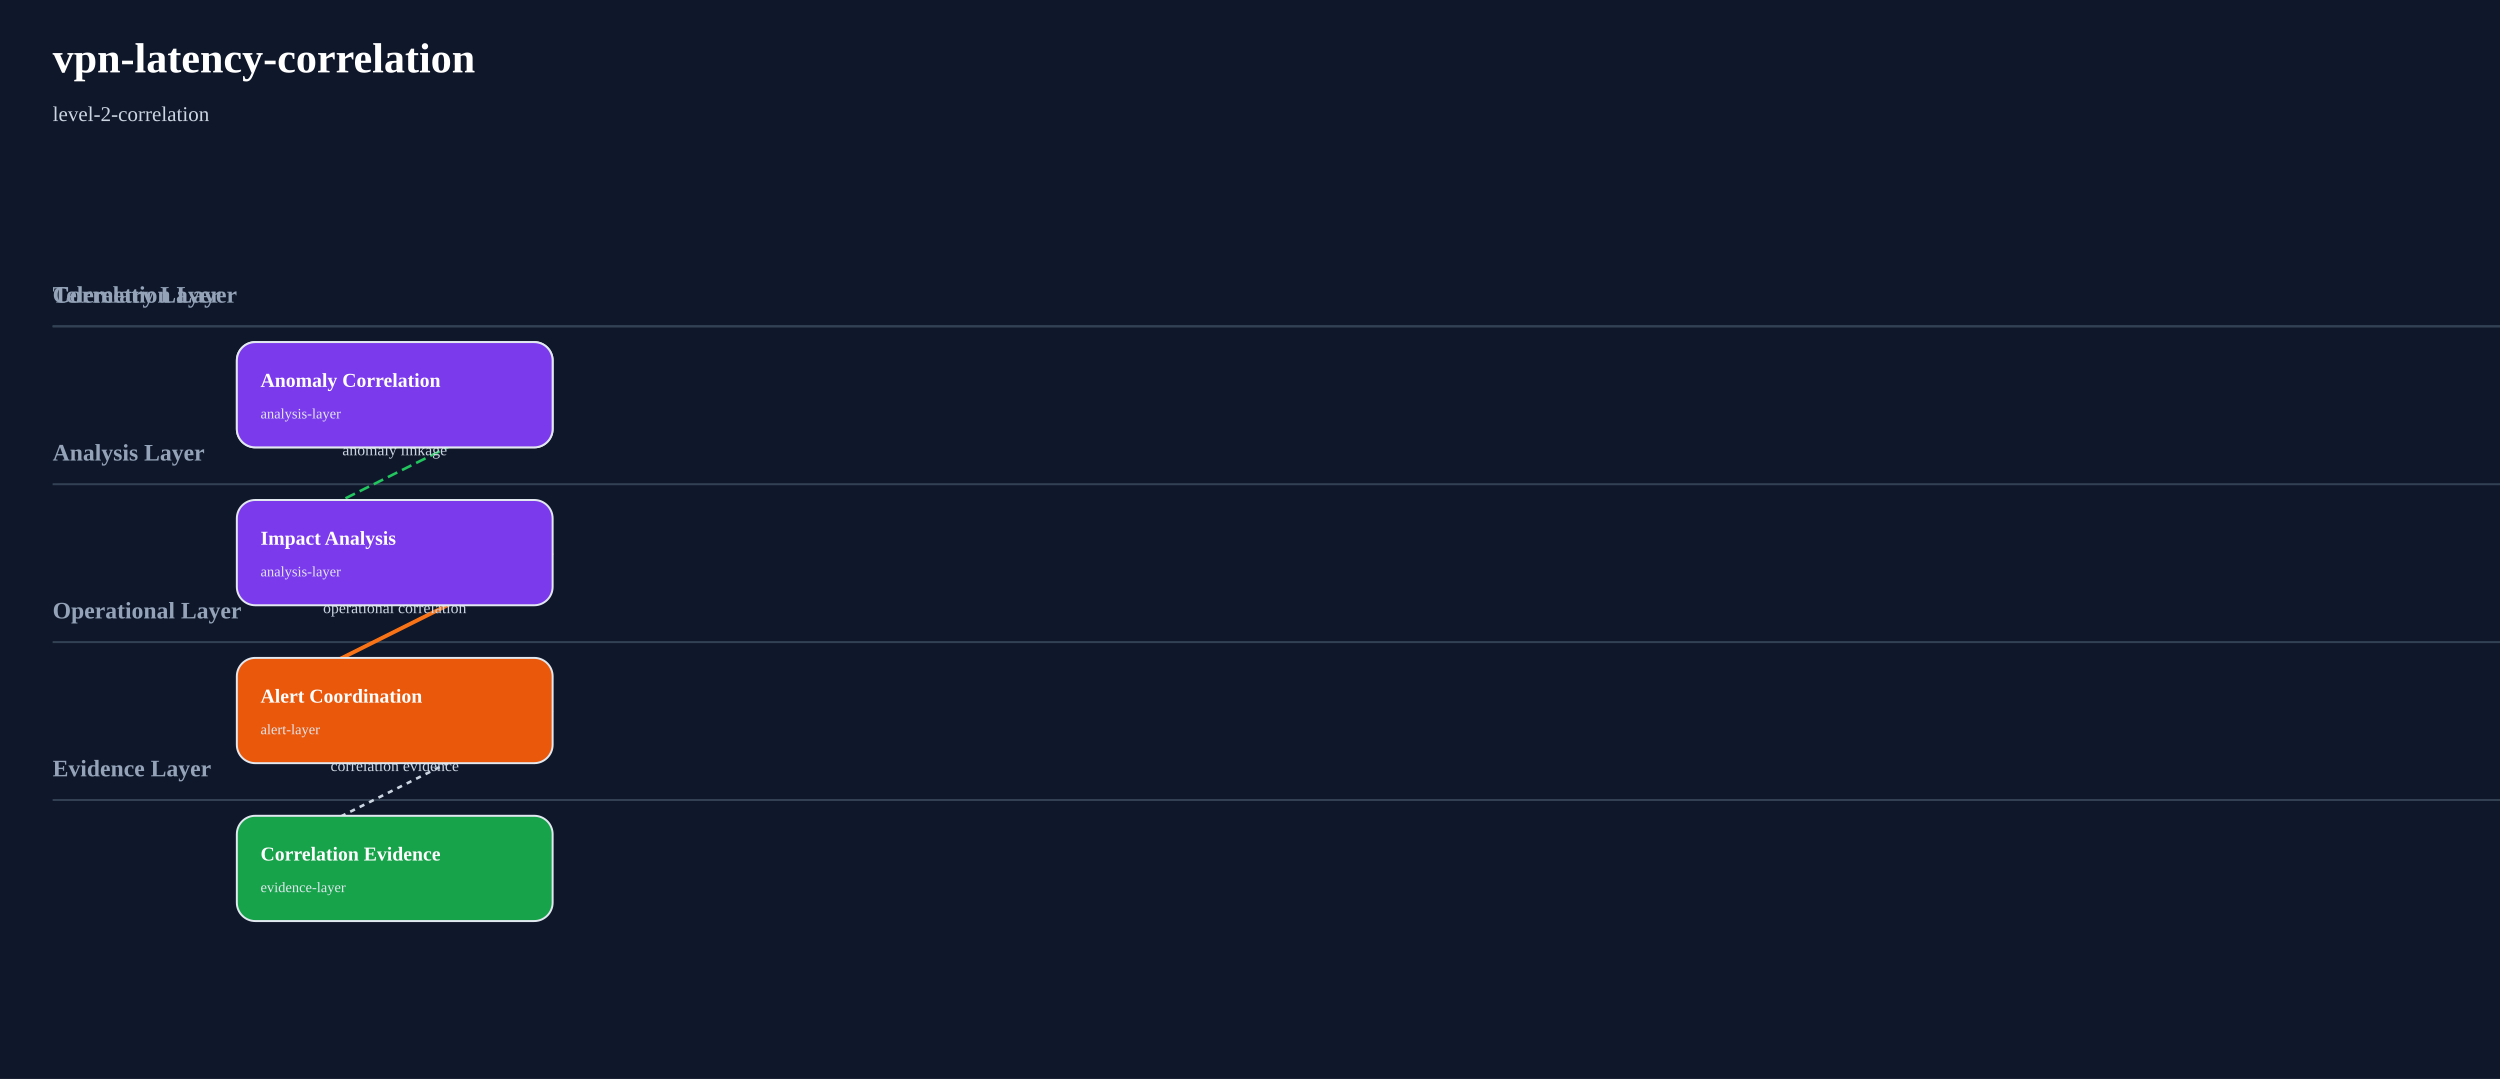
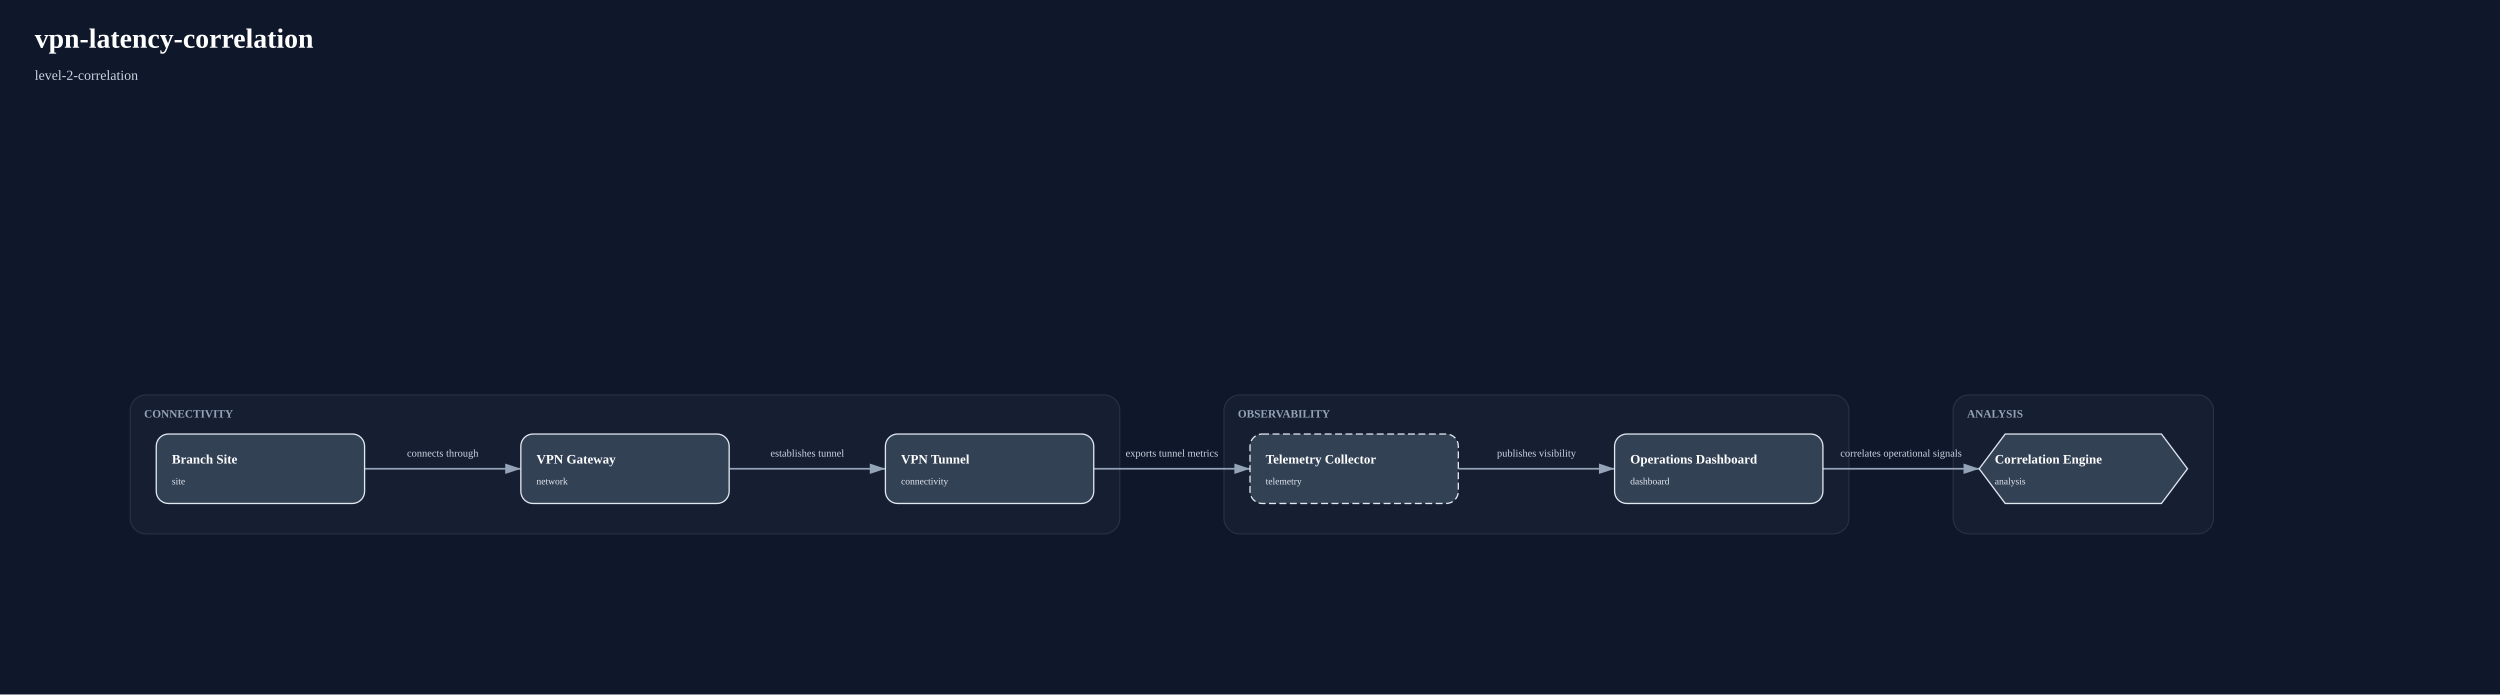
- <svg xmlns="http://www.w3.org/2000/svg" width="1900" height="820">
+ <svg xmlns="http://www.w3.org/2000/svg" width="2880" height="800">
  <rect width="100%" height="100%" fill="#0f172a" />
  <defs>
    <marker id="arrow" markerWidth="10" markerHeight="10" refX="9" refY="3" orient="auto" markerUnits="strokeWidth">
      <path d="M0,0 L0,6 L9,3 z" fill="#94a3b8" />
    </marker>
  </defs>
  <text x="40" y="55" fill="#ffffff" font-size="32" font-weight="bold">vpn-latency-correlation</text>
  <text x="40" y="92" fill="#cbd5e1" font-size="16">level-2-correlation</text>
-   <text x="40" y="230" fill="#94a3b8" font-size="18" font-weight="bold">Telemetry Layer</text>
-   <line x1="40" y1="248" x2="2100" y2="248" stroke="#334155" stroke-width="1.5" />
-   <text x="40" y="230" fill="#94a3b8" font-size="18" font-weight="bold">Correlation Layer</text>
-   <line x1="40" y1="248" x2="2100" y2="248" stroke="#334155" stroke-width="1.5" />
-   <text x="40" y="350" fill="#94a3b8" font-size="18" font-weight="bold">Analysis Layer</text>
-   <line x1="40" y1="368" x2="2100" y2="368" stroke="#334155" stroke-width="1.5" />
-   <text x="40" y="470" fill="#94a3b8" font-size="18" font-weight="bold">Operational Layer</text>
-   <line x1="40" y1="488" x2="2100" y2="488" stroke="#334155" stroke-width="1.5" />
-   <text x="40" y="590" fill="#94a3b8" font-size="18" font-weight="bold">Evidence Layer</text>
-   <line x1="40" y1="608" x2="2100" y2="608" stroke="#334155" stroke-width="1.5" />
-   <line x1="420" y1="300" x2="180" y2="300" stroke="#38bdf8" stroke-width="2" stroke-dasharray="" marker-end="url(#arrow)" />
-   <text x="300.0" y="286.0" fill="#cbd5e1" font-size="12" text-anchor="middle">telemetry aggregation</text>
-   <line x1="420" y1="300" x2="180" y2="420" stroke="#22c55e" stroke-width="2" stroke-dasharray="8,4" marker-end="url(#arrow)" />
-   <text x="300.0" y="346.0" fill="#cbd5e1" font-size="12" text-anchor="middle">anomaly linkage</text>
-   <line x1="420" y1="420" x2="180" y2="540" stroke="#f97316" stroke-width="3" stroke-dasharray="" marker-end="url(#arrow)" />
-   <text x="300.0" y="466.0" fill="#cbd5e1" font-size="12" text-anchor="middle">operational correlation</text>
-   <line x1="420" y1="540" x2="180" y2="660" stroke="#cbd5e1" stroke-width="2" stroke-dasharray="4,4" marker-end="url(#arrow)" />
-   <text x="300.0" y="586.0" fill="#cbd5e1" font-size="12" text-anchor="middle">correlation evidence</text>
-   <rect x="180" y="260" width="240" height="80" rx="14" fill="#2563eb" stroke="#e2e8f0" stroke-width="1.5" />
-   <text x="198" y="294" fill="#ffffff" font-size="15" font-weight="bold">Telemetry Ingestion</text>
-   <text x="198" y="318" fill="#e2e8f0" font-size="11">telemetry-source</text>
-   <rect x="180" y="260" width="240" height="80" rx="14" fill="#7c3aed" stroke="#e2e8f0" stroke-width="1.5" />
-   <text x="198" y="294" fill="#ffffff" font-size="15" font-weight="bold">Anomaly Correlation</text>
-   <text x="198" y="318" fill="#e2e8f0" font-size="11">analysis-layer</text>
-   <rect x="180" y="380" width="240" height="80" rx="14" fill="#7c3aed" stroke="#e2e8f0" stroke-width="1.5" />
-   <text x="198" y="414" fill="#ffffff" font-size="15" font-weight="bold">Impact Analysis</text>
-   <text x="198" y="438" fill="#e2e8f0" font-size="11">analysis-layer</text>
-   <rect x="180" y="500" width="240" height="80" rx="14" fill="#ea580c" stroke="#e2e8f0" stroke-width="1.5" />
-   <text x="198" y="534" fill="#ffffff" font-size="15" font-weight="bold">Alert Coordination</text>
-   <text x="198" y="558" fill="#e2e8f0" font-size="11">alert-layer</text>
-   <rect x="180" y="620" width="240" height="80" rx="14" fill="#16a34a" stroke="#e2e8f0" stroke-width="1.5" />
-   <text x="198" y="654" fill="#ffffff" font-size="15" font-weight="bold">Correlation Evidence</text>
-   <text x="198" y="678" fill="#e2e8f0" font-size="11">evidence-layer</text>
+   <rect x="150" y="455" width="1140" height="160" rx="18" fill="#1e293b" opacity="0.45" stroke="#475569" stroke-width="1.2" />
+   <text x="166" y="481" fill="#94a3b8" font-size="13" font-weight="bold">CONNECTIVITY</text>
+   <rect x="1410" y="455" width="720" height="160" rx="18" fill="#1e293b" opacity="0.45" stroke="#475569" stroke-width="1.2" />
+   <text x="1426" y="481" fill="#94a3b8" font-size="13" font-weight="bold">OBSERVABILITY</text>
+   <rect x="2250" y="455" width="300" height="160" rx="18" fill="#1e293b" opacity="0.45" stroke="#475569" stroke-width="1.2" />
+   <text x="2266" y="481" fill="#94a3b8" font-size="13" font-weight="bold">ANALYSIS</text>
+   <line x1="420" y1="540" x2="600" y2="540" stroke="#94a3b8" stroke-width="2" stroke-dasharray="" marker-end="url(#arrow)" />
+   <text x="510.0" y="526.0" fill="#cbd5e1" font-size="12" text-anchor="middle">connects through</text>
+   <line x1="840" y1="540" x2="1020" y2="540" stroke="#94a3b8" stroke-width="2" stroke-dasharray="" marker-end="url(#arrow)" />
+   <text x="930.0" y="526.0" fill="#cbd5e1" font-size="12" text-anchor="middle">establishes tunnel</text>
+   <line x1="1260" y1="540" x2="1440" y2="540" stroke="#94a3b8" stroke-width="2" stroke-dasharray="" marker-end="url(#arrow)" />
+   <text x="1350.0" y="526.0" fill="#cbd5e1" font-size="12" text-anchor="middle">exports tunnel metrics</text>
+   <line x1="1680" y1="540" x2="1860" y2="540" stroke="#94a3b8" stroke-width="2" stroke-dasharray="" marker-end="url(#arrow)" />
+   <text x="1770.0" y="526.0" fill="#cbd5e1" font-size="12" text-anchor="middle">publishes visibility</text>
+   <line x1="2100" y1="540" x2="2280" y2="540" stroke="#94a3b8" stroke-width="2" stroke-dasharray="" marker-end="url(#arrow)" />
+   <text x="2190.0" y="526.0" fill="#cbd5e1" font-size="12" text-anchor="middle">correlates operational signals</text>
+   <rect x="180" y="500" width="240" height="80" rx="14" fill="#334155" stroke="#e2e8f0" stroke-width="1.5" />
+   <text x="198" y="534" fill="#ffffff" font-size="15" font-weight="bold">Branch Site</text>
+   <text x="198" y="558" fill="#e2e8f0" font-size="11">site</text>
+   <rect x="600" y="500" width="240" height="80" rx="14" fill="#334155" stroke="#e2e8f0" stroke-width="1.5" />
+   <text x="618" y="534" fill="#ffffff" font-size="15" font-weight="bold">VPN Gateway</text>
+   <text x="618" y="558" fill="#e2e8f0" font-size="11">network</text>
+   <rect x="1020" y="500" width="240" height="80" rx="14" fill="#334155" stroke="#e2e8f0" stroke-width="1.5" />
+   <text x="1038" y="534" fill="#ffffff" font-size="15" font-weight="bold">VPN Tunnel</text>
+   <text x="1038" y="558" fill="#e2e8f0" font-size="11">connectivity</text>
+   <rect x="1440" y="500" width="240" height="80" rx="14" fill="#334155" stroke="#e2e8f0" stroke-width="1.5" stroke-dasharray="8 4" />
+   <text x="1458" y="534" fill="#ffffff" font-size="15" font-weight="bold">Telemetry Collector</text>
+   <text x="1458" y="558" fill="#e2e8f0" font-size="11">telemetry</text>
+   <rect x="1860" y="500" width="240" height="80" rx="14" fill="#334155" stroke="#e2e8f0" stroke-width="1.5" />
+   <text x="1878" y="534" fill="#ffffff" font-size="15" font-weight="bold">Operations Dashboard</text>
+   <text x="1878" y="558" fill="#e2e8f0" font-size="11">dashboard</text>
+   <polygon points="2310,500 2490,500 2520,540 2490,580 2310,580 2280,540" fill="#334155" stroke="#e2e8f0" stroke-width="1.5" />
+   <text x="2298" y="534" fill="#ffffff" font-size="15" font-weight="bold">Correlation Engine</text>
+   <text x="2298" y="558" fill="#e2e8f0" font-size="11">analysis</text>
</svg>
